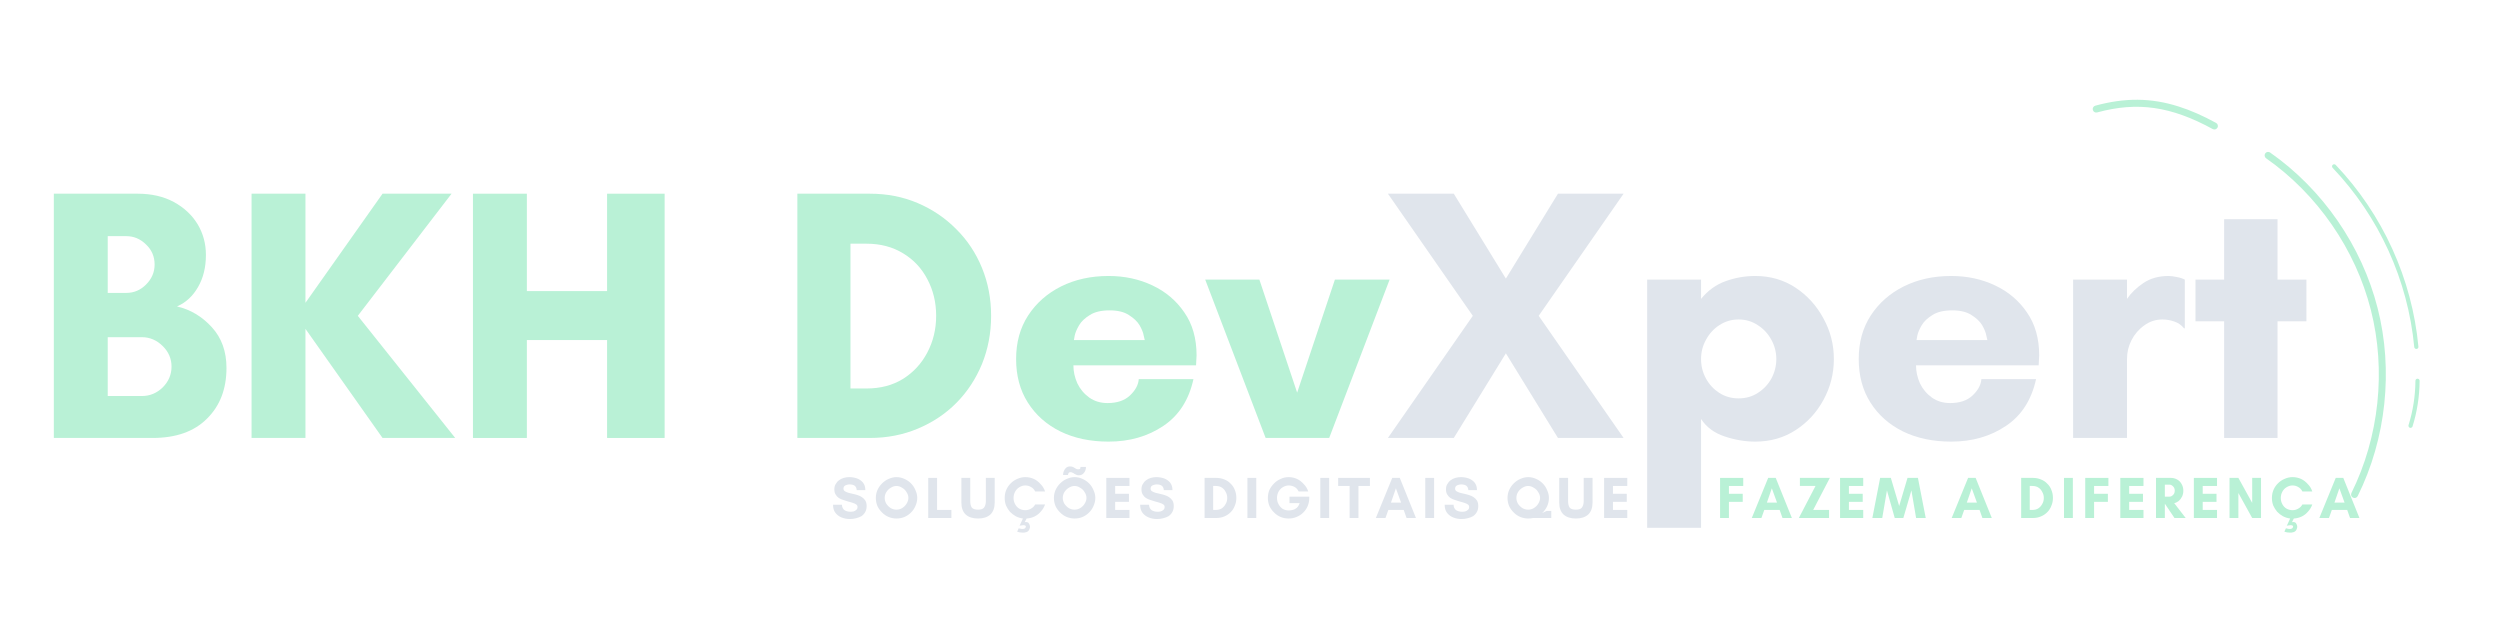
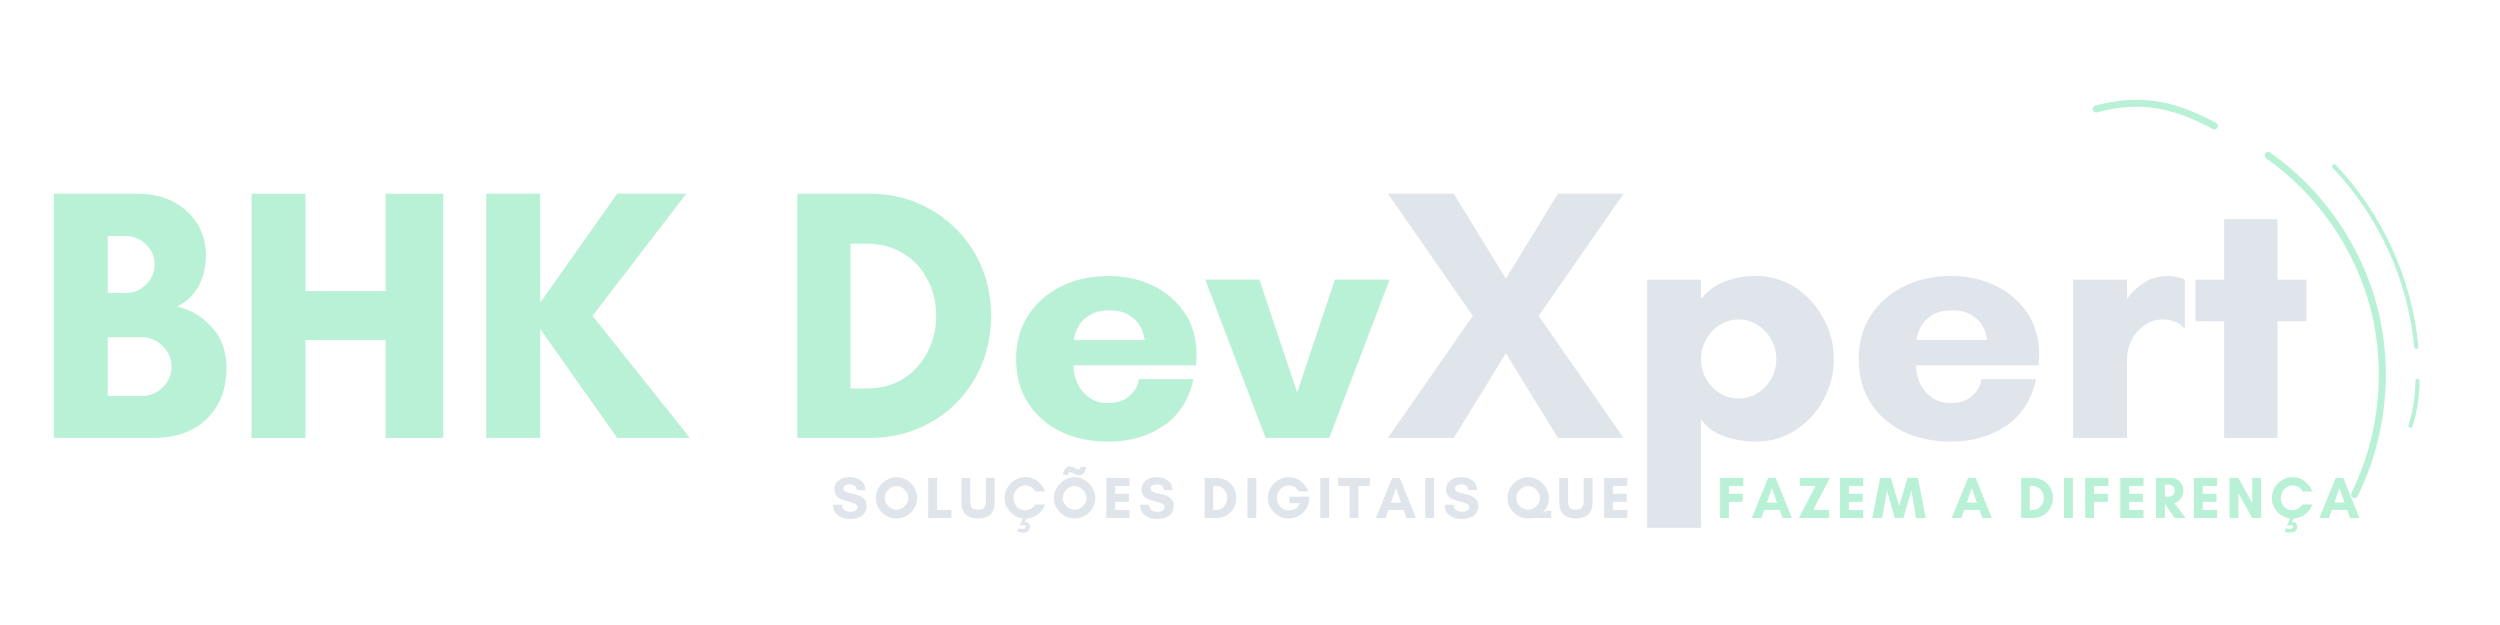
<svg xmlns="http://www.w3.org/2000/svg" width="200" zoomAndPan="magnify" viewBox="0 0 150 37.5" height="50" preserveAspectRatio="xMidYMid meet" version="1.0">
  <defs>
    <g />
-     <clipPath id="978fef7add">
+     <clipPath id="5de2076325">
      <path d="M 135 9 L 144 9 L 144 30 L 135 30 Z M 135 9 " clip-rule="nonzero" />
    </clipPath>
-     <clipPath id="a6e1f214c1">
-       <path d="M 143.18 30.535 L 119.902 23.133 L 125.734 4.793 L 149.012 12.195 Z M 143.18 30.535 " clip-rule="nonzero" />
-     </clipPath>
-     <clipPath id="a11f520cdc">
-       <path d="M 143.18 30.535 L 119.902 23.133 L 125.734 4.793 L 149.012 12.195 Z M 143.18 30.535 " clip-rule="nonzero" />
-     </clipPath>
-     <clipPath id="83149815f0">
+     <clipPath id="0155a52312">
+       <path d="M 143.18 30.535 L 119.902 23.133 L 125.734 4.793 L 149.012 12.195 Z M 143.18 30.535 " clip-rule="nonzero" />
+     </clipPath>
+     <clipPath id="bbd7313bd2">
+       <path d="M 143.18 30.535 L 119.902 23.133 L 125.734 4.793 L 149.012 12.195 Z M 143.18 30.535 " clip-rule="nonzero" />
+     </clipPath>
+     <clipPath id="f519f7ceb4">
      <path d="M 125 5 L 134 5 L 134 8 L 125 8 Z M 125 5 " clip-rule="nonzero" />
    </clipPath>
-     <clipPath id="e282f8b15b">
-       <path d="M 143.18 30.535 L 119.902 23.133 L 125.734 4.793 L 149.012 12.195 Z M 143.18 30.535 " clip-rule="nonzero" />
-     </clipPath>
-     <clipPath id="354cb4c74b">
-       <path d="M 143.18 30.535 L 119.902 23.133 L 125.734 4.793 L 149.012 12.195 Z M 143.18 30.535 " clip-rule="nonzero" />
-     </clipPath>
-     <clipPath id="9eafef953d">
+     <clipPath id="f5fb758022">
+       <path d="M 143.18 30.535 L 119.902 23.133 L 125.734 4.793 L 149.012 12.195 Z M 143.18 30.535 " clip-rule="nonzero" />
+     </clipPath>
+     <clipPath id="28d5565dc2">
+       <path d="M 143.18 30.535 L 119.902 23.133 L 125.734 4.793 L 149.012 12.195 Z M 143.18 30.535 " clip-rule="nonzero" />
+     </clipPath>
+     <clipPath id="2e5572b8d3">
      <path d="M 144 22 L 146 22 L 146 26 L 144 26 Z M 144 22 " clip-rule="nonzero" />
    </clipPath>
-     <clipPath id="3f526013c1">
-       <path d="M 143.18 30.535 L 119.902 23.133 L 125.734 4.793 L 149.012 12.195 Z M 143.18 30.535 " clip-rule="nonzero" />
-     </clipPath>
-     <clipPath id="7b37bb87c0">
-       <path d="M 143.18 30.535 L 119.902 23.133 L 125.734 4.793 L 149.012 12.195 Z M 143.18 30.535 " clip-rule="nonzero" />
-     </clipPath>
-     <clipPath id="c17705c0a4">
+     <clipPath id="38f4427276">
+       <path d="M 143.18 30.535 L 119.902 23.133 L 125.734 4.793 L 149.012 12.195 Z M 143.18 30.535 " clip-rule="nonzero" />
+     </clipPath>
+     <clipPath id="551501225d">
+       <path d="M 143.18 30.535 L 119.902 23.133 L 125.734 4.793 L 149.012 12.195 Z M 143.18 30.535 " clip-rule="nonzero" />
+     </clipPath>
+     <clipPath id="37381b9348">
      <path d="M 139 9 L 146 9 L 146 21 L 139 21 Z M 139 9 " clip-rule="nonzero" />
    </clipPath>
-     <clipPath id="4f9aa4810d">
-       <path d="M 143.18 30.535 L 119.902 23.133 L 125.734 4.793 L 149.012 12.195 Z M 143.18 30.535 " clip-rule="nonzero" />
-     </clipPath>
-     <clipPath id="166fc529c8">
+     <clipPath id="bb3c6c6786">
+       <path d="M 143.18 30.535 L 119.902 23.133 L 125.734 4.793 L 149.012 12.195 Z M 143.18 30.535 " clip-rule="nonzero" />
+     </clipPath>
+     <clipPath id="48c1a6c067">
      <path d="M 143.18 30.535 L 119.902 23.133 L 125.734 4.793 L 149.012 12.195 Z M 143.18 30.535 " clip-rule="nonzero" />
    </clipPath>
  </defs>
  <g fill="#b9f1d6" fill-opacity="1">
    <g transform="translate(1.932843, 26.2777)">
      <g>
        <path d="M 8.359 -4.281 C 8.359 -4.758 8.18 -5.172 7.828 -5.516 C 7.473 -5.867 7.055 -6.047 6.578 -6.047 L 4.531 -6.047 L 4.531 -2.516 L 6.578 -2.516 C 7.055 -2.516 7.473 -2.688 7.828 -3.031 C 8.18 -3.383 8.359 -3.801 8.359 -4.281 Z M 7.344 -10.406 C 7.344 -10.883 7.172 -11.285 6.828 -11.609 C 6.492 -11.941 6.098 -12.109 5.641 -12.109 L 4.531 -12.109 L 4.531 -8.703 L 5.641 -8.703 C 6.098 -8.703 6.492 -8.867 6.828 -9.203 C 7.172 -9.547 7.344 -9.945 7.344 -10.406 Z M 11.656 -4.203 C 11.656 -2.941 11.266 -1.926 10.484 -1.156 C 9.711 -0.383 8.625 0 7.219 0 L 1.297 0 L 1.297 -14.656 L 6.328 -14.656 C 7.16 -14.656 7.883 -14.488 8.5 -14.156 C 9.113 -13.82 9.586 -13.379 9.922 -12.828 C 10.254 -12.273 10.422 -11.66 10.422 -10.984 C 10.422 -10.242 10.266 -9.602 9.953 -9.062 C 9.648 -8.52 9.227 -8.129 8.688 -7.891 C 9.5 -7.703 10.195 -7.285 10.781 -6.641 C 11.363 -6.004 11.656 -5.191 11.656 -4.203 Z M 11.656 -4.203 " />
      </g>
    </g>
  </g>
  <g fill="#b9f1d6" fill-opacity="1">
    <g transform="translate(13.79626, 26.2777)">
      <g>
+         <path d="M 9.344 -14.656 L 12.797 -14.656 L 12.797 0 L 9.344 0 L 9.344 -5.875 L 4.531 -5.875 L 4.531 0 L 1.297 0 L 1.297 -14.656 L 4.531 -14.656 L 4.531 -8.812 L 9.344 -8.812 Z M 9.344 -14.656 " />
+       </g>
+     </g>
+   </g>
+   <g fill="#b9f1d6" fill-opacity="1">
+     <g transform="translate(27.87733, 26.2777)">
+       <g>
        <path d="M 4.531 -6.547 L 4.531 0 L 1.297 0 L 1.297 -14.656 L 4.531 -14.656 L 4.531 -8.109 L 9.156 -14.656 L 13.297 -14.656 L 7.672 -7.328 L 13.516 0 L 9.156 0 Z M 4.531 -6.547 " />
      </g>
    </g>
  </g>
  <g fill="#b9f1d6" fill-opacity="1">
-     <g transform="translate(27.0807, 26.2777)">
-       <g>
-         <path d="M 9.344 -14.656 L 12.797 -14.656 L 12.797 0 L 9.344 0 L 9.344 -5.875 L 4.531 -5.875 L 4.531 0 L 1.297 0 L 1.297 -14.656 L 4.531 -14.656 L 4.531 -8.812 L 9.344 -8.812 Z M 9.344 -14.656 " />
-       </g>
-     </g>
-   </g>
-   <g fill="#b9f1d6" fill-opacity="1">
    <g transform="translate(41.16178, 26.2777)">
      <g />
    </g>
  </g>
  <g fill="#b9f1d6" fill-opacity="1">
    <g transform="translate(46.54445, 26.2777)">
      <g>
        <path d="M 4.484 -2.969 L 5.453 -2.969 C 6.285 -2.969 7.016 -3.16 7.641 -3.547 C 8.266 -3.941 8.75 -4.469 9.094 -5.125 C 9.445 -5.789 9.625 -6.523 9.625 -7.328 C 9.625 -8.141 9.445 -8.875 9.094 -9.531 C 8.75 -10.188 8.266 -10.703 7.641 -11.078 C 7.016 -11.461 6.285 -11.656 5.453 -11.656 L 4.484 -11.656 Z M 1.297 -14.656 L 5.641 -14.656 C 6.68 -14.656 7.641 -14.469 8.516 -14.094 C 9.398 -13.719 10.172 -13.195 10.828 -12.531 C 11.492 -11.875 12.008 -11.098 12.375 -10.203 C 12.738 -9.316 12.922 -8.359 12.922 -7.328 C 12.922 -6.297 12.738 -5.332 12.375 -4.438 C 12.008 -3.551 11.5 -2.773 10.844 -2.109 C 10.195 -1.453 9.426 -0.938 8.531 -0.562 C 7.645 -0.188 6.68 0 5.641 0 L 1.297 0 Z M 1.297 -14.656 " />
      </g>
    </g>
  </g>
  <g fill="#b9f1d6" fill-opacity="1">
    <g transform="translate(60.21645, 26.2777)">
      <g>
        <path d="M 4.219 -5.875 L 8.469 -5.875 C 8.469 -5.875 8.445 -5.961 8.406 -6.141 C 8.375 -6.328 8.289 -6.535 8.156 -6.766 C 8.02 -6.992 7.805 -7.195 7.516 -7.375 C 7.234 -7.562 6.848 -7.656 6.359 -7.656 C 5.859 -7.656 5.461 -7.562 5.172 -7.375 C 4.879 -7.195 4.664 -6.992 4.531 -6.766 C 4.395 -6.535 4.305 -6.328 4.266 -6.141 C 4.234 -5.961 4.219 -5.875 4.219 -5.875 Z M 11.578 -4.953 C 11.578 -4.859 11.57 -4.758 11.562 -4.656 C 11.551 -4.551 11.547 -4.453 11.547 -4.359 L 4.188 -4.359 C 4.188 -3.992 4.266 -3.633 4.422 -3.281 C 4.586 -2.938 4.828 -2.648 5.141 -2.422 C 5.453 -2.203 5.816 -2.094 6.234 -2.094 C 6.805 -2.094 7.254 -2.242 7.578 -2.547 C 7.91 -2.859 8.086 -3.188 8.109 -3.531 L 11.391 -3.531 C 11.117 -2.281 10.516 -1.344 9.578 -0.719 C 8.648 -0.094 7.555 0.219 6.297 0.219 C 5.203 0.219 4.238 0.016 3.406 -0.391 C 2.57 -0.805 1.922 -1.383 1.453 -2.125 C 0.984 -2.863 0.75 -3.734 0.75 -4.734 C 0.75 -5.734 0.988 -6.602 1.469 -7.344 C 1.957 -8.094 2.617 -8.676 3.453 -9.094 C 4.285 -9.508 5.234 -9.719 6.297 -9.719 C 7.254 -9.719 8.129 -9.531 8.922 -9.156 C 9.723 -8.781 10.363 -8.238 10.844 -7.531 C 11.332 -6.832 11.578 -5.973 11.578 -4.953 Z M 11.578 -4.953 " />
      </g>
    </g>
  </g>
  <g fill="#b9f1d6" fill-opacity="1">
    <g transform="translate(72.532, 26.2777)">
      <g>
        <path d="M 10.844 -9.5 L 7.219 0 L 3.406 0 L -0.219 -9.5 L 3.031 -9.5 L 5.297 -2.719 L 7.562 -9.5 Z M 10.844 -9.5 " />
      </g>
    </g>
  </g>
  <g fill="#e0e5ec" fill-opacity="1">
    <g transform="translate(83.14948, 26.2777)">
      <g>
        <path d="M 14.266 0 L 10.328 0 L 7.203 -5.078 L 4.078 0 L 0.125 0 L 5.219 -7.328 L 0.125 -14.656 L 4.078 -14.656 L 7.203 -9.562 L 10.328 -14.656 L 14.266 -14.656 L 9.172 -7.328 Z M 14.266 0 " />
      </g>
    </g>
  </g>
  <g fill="#e0e5ec" fill-opacity="1">
    <g transform="translate(97.53198, 26.2777)">
      <g>
        <path d="M 4.531 -4.734 C 4.531 -4.316 4.629 -3.926 4.828 -3.562 C 5.023 -3.207 5.289 -2.922 5.625 -2.703 C 5.969 -2.484 6.352 -2.375 6.781 -2.375 C 7.219 -2.375 7.602 -2.484 7.938 -2.703 C 8.281 -2.922 8.551 -3.207 8.75 -3.562 C 8.945 -3.926 9.047 -4.316 9.047 -4.734 C 9.047 -5.148 8.945 -5.535 8.75 -5.891 C 8.551 -6.254 8.281 -6.547 7.938 -6.766 C 7.602 -6.992 7.219 -7.109 6.781 -7.109 C 6.352 -7.109 5.969 -6.992 5.625 -6.766 C 5.289 -6.547 5.023 -6.254 4.828 -5.891 C 4.629 -5.535 4.531 -5.148 4.531 -4.734 Z M 4.531 5.391 L 1.297 5.391 L 1.297 -9.5 L 4.531 -9.5 L 4.531 -8.344 C 4.945 -8.852 5.438 -9.207 6 -9.406 C 6.57 -9.613 7.164 -9.719 7.781 -9.719 C 8.688 -9.719 9.492 -9.484 10.203 -9.016 C 10.91 -8.547 11.469 -7.93 11.875 -7.172 C 12.289 -6.422 12.5 -5.609 12.5 -4.734 C 12.5 -3.859 12.289 -3.039 11.875 -2.281 C 11.469 -1.531 10.91 -0.926 10.203 -0.469 C 9.492 -0.008 8.688 0.219 7.781 0.219 C 7.164 0.219 6.551 0.113 5.938 -0.094 C 5.32 -0.301 4.852 -0.648 4.531 -1.141 Z M 4.531 5.391 " />
      </g>
    </g>
  </g>
  <g fill="#e0e5ec" fill-opacity="1">
    <g transform="translate(110.7734, 26.2777)">
      <g>
        <path d="M 4.219 -5.875 L 8.469 -5.875 C 8.469 -5.875 8.445 -5.961 8.406 -6.141 C 8.375 -6.328 8.289 -6.535 8.156 -6.766 C 8.02 -6.992 7.805 -7.195 7.516 -7.375 C 7.234 -7.562 6.848 -7.656 6.359 -7.656 C 5.859 -7.656 5.461 -7.562 5.172 -7.375 C 4.879 -7.195 4.664 -6.992 4.531 -6.766 C 4.395 -6.535 4.305 -6.328 4.266 -6.141 C 4.234 -5.961 4.219 -5.875 4.219 -5.875 Z M 11.578 -4.953 C 11.578 -4.859 11.57 -4.758 11.562 -4.656 C 11.551 -4.551 11.547 -4.453 11.547 -4.359 L 4.188 -4.359 C 4.188 -3.992 4.266 -3.633 4.422 -3.281 C 4.586 -2.938 4.828 -2.648 5.141 -2.422 C 5.453 -2.203 5.816 -2.094 6.234 -2.094 C 6.805 -2.094 7.254 -2.242 7.578 -2.547 C 7.91 -2.859 8.086 -3.188 8.109 -3.531 L 11.391 -3.531 C 11.117 -2.281 10.516 -1.344 9.578 -0.719 C 8.648 -0.094 7.555 0.219 6.297 0.219 C 5.203 0.219 4.238 0.016 3.406 -0.391 C 2.57 -0.805 1.922 -1.383 1.453 -2.125 C 0.984 -2.863 0.75 -3.734 0.75 -4.734 C 0.75 -5.734 0.988 -6.602 1.469 -7.344 C 1.957 -8.094 2.617 -8.676 3.453 -9.094 C 4.285 -9.508 5.234 -9.719 6.297 -9.719 C 7.254 -9.719 8.129 -9.531 8.922 -9.156 C 9.723 -8.781 10.363 -8.238 10.844 -7.531 C 11.332 -6.832 11.578 -5.973 11.578 -4.953 Z M 11.578 -4.953 " />
      </g>
    </g>
  </g>
  <g fill="#e0e5ec" fill-opacity="1">
    <g transform="translate(123.0889, 26.2777)">
      <g>
        <path d="M 6.656 -7.109 C 6.25 -7.109 5.883 -6.988 5.562 -6.75 C 5.238 -6.52 4.984 -6.223 4.797 -5.859 C 4.617 -5.504 4.531 -5.129 4.531 -4.734 L 4.531 0 L 1.297 0 L 1.297 -9.5 L 4.531 -9.5 L 4.531 -8.344 C 4.77 -8.695 5.098 -9.016 5.516 -9.297 C 5.93 -9.578 6.438 -9.719 7.031 -9.719 C 7.164 -9.719 7.328 -9.695 7.516 -9.656 C 7.703 -9.625 7.863 -9.57 8 -9.5 L 8 -6.578 L 7.953 -6.578 C 7.797 -6.773 7.602 -6.91 7.375 -6.984 C 7.145 -7.066 6.906 -7.109 6.656 -7.109 Z M 6.656 -7.109 " />
      </g>
    </g>
  </g>
  <g fill="#e0e5ec" fill-opacity="1">
    <g transform="translate(131.2921, 26.2777)">
      <g>
        <path d="M 5.359 -7 L 5.359 0 L 2.156 0 L 2.156 -7 L 0.438 -7 L 0.438 -9.5 L 2.156 -9.5 L 2.156 -13.125 L 5.359 -13.125 L 5.359 -9.5 L 7.094 -9.5 L 7.094 -7 Z M 5.359 -7 " />
      </g>
    </g>
  </g>
-   <g clip-path="url(#978fef7add)">
-     <g clip-path="url(#a6e1f214c1)">
-       <g clip-path="url(#a11f520cdc)">
+   <g clip-path="url(#5de2076325)">
+     <g clip-path="url(#0155a52312)">
+       <g clip-path="url(#bbd7313bd2)">
        <path fill="#b9f1d6" d="M 136.148 9.125 C 136.172 9.129 136.188 9.141 136.207 9.152 C 139.359 11.355 141.707 14.758 142.656 18.484 C 143.609 22.207 143.172 26.32 141.461 29.766 C 141.41 29.871 141.285 29.91 141.18 29.859 C 141.074 29.809 141.035 29.684 141.086 29.578 C 142.75 26.223 143.176 22.215 142.25 18.59 C 141.328 14.957 139.035 11.645 135.965 9.496 C 135.871 9.43 135.848 9.297 135.914 9.203 C 135.969 9.125 136.066 9.098 136.148 9.125 Z M 136.148 9.125 " fill-opacity="1" fill-rule="nonzero" />
      </g>
    </g>
  </g>
-   <g clip-path="url(#83149815f0)">
-     <g clip-path="url(#e282f8b15b)">
-       <g clip-path="url(#354cb4c74b)">
+   <g clip-path="url(#f519f7ceb4)">
+     <g clip-path="url(#f5fb758022)">
+       <g clip-path="url(#28d5565dc2)">
        <path fill="#b9f1d6" d="M 130.719 6.391 C 131.438 6.617 132.18 6.945 132.965 7.375 C 133.066 7.43 133.105 7.559 133.047 7.66 C 132.992 7.762 132.863 7.801 132.762 7.742 C 130.258 6.375 128.25 6.086 125.828 6.746 C 125.715 6.777 125.602 6.711 125.57 6.598 C 125.539 6.488 125.605 6.371 125.719 6.34 C 127.492 5.859 129.051 5.859 130.719 6.391 Z M 130.719 6.391 " fill-opacity="1" fill-rule="nonzero" />
      </g>
    </g>
  </g>
-   <g clip-path="url(#9eafef953d)">
-     <g clip-path="url(#3f526013c1)">
-       <g clip-path="url(#7b37bb87c0)">
+   <g clip-path="url(#2e5572b8d3)">
+     <g clip-path="url(#38f4427276)">
+       <g clip-path="url(#551501225d)">
        <path fill="#b9f1d6" d="M 145.09 22.727 C 145.141 22.742 145.176 22.793 145.176 22.848 C 145.172 23.781 145.027 24.699 144.754 25.582 C 144.73 25.648 144.66 25.688 144.594 25.668 C 144.531 25.645 144.492 25.574 144.512 25.508 C 144.781 24.648 144.918 23.754 144.926 22.848 C 144.926 22.777 144.98 22.723 145.051 22.723 C 145.062 22.723 145.078 22.723 145.09 22.727 Z M 145.09 22.727 " fill-opacity="1" fill-rule="nonzero" />
      </g>
    </g>
  </g>
-   <g clip-path="url(#c17705c0a4)">
-     <g clip-path="url(#4f9aa4810d)">
-       <g clip-path="url(#166fc529c8)">
+   <g clip-path="url(#37381b9348)">
+     <g clip-path="url(#bb3c6c6786)">
+       <g clip-path="url(#48c1a6c067)">
        <path fill="#b9f1d6" d="M 140.086 9.863 C 140.105 9.867 140.125 9.879 140.141 9.895 C 142.961 12.855 144.723 16.73 145.105 20.801 C 145.113 20.871 145.062 20.934 144.992 20.938 C 144.926 20.945 144.863 20.895 144.855 20.824 C 144.477 16.809 142.738 12.988 139.957 10.07 C 139.91 10.02 139.91 9.938 139.961 9.891 C 139.996 9.859 140.043 9.848 140.086 9.863 Z M 140.086 9.863 " fill-opacity="1" fill-rule="nonzero" />
      </g>
    </g>
  </g>
  <g fill="#e0e5ec" fill-opacity="1">
    <g transform="translate(49.87312, 31.07993)">
      <g>
        <path d="M 1.156 -0.375 C 1.207 -0.375 1.266 -0.379 1.328 -0.391 C 1.398 -0.41 1.457 -0.441 1.5 -0.484 C 1.551 -0.523 1.578 -0.582 1.578 -0.656 C 1.578 -0.727 1.551 -0.781 1.5 -0.812 C 1.445 -0.852 1.379 -0.883 1.297 -0.906 C 1.211 -0.938 1.125 -0.961 1.031 -0.984 C 0.938 -1.016 0.836 -1.047 0.734 -1.078 C 0.629 -1.109 0.535 -1.148 0.453 -1.203 C 0.379 -1.254 0.316 -1.32 0.266 -1.406 C 0.211 -1.488 0.188 -1.594 0.188 -1.719 C 0.188 -1.844 0.211 -1.945 0.266 -2.031 C 0.316 -2.125 0.383 -2.203 0.469 -2.266 C 0.551 -2.328 0.645 -2.375 0.75 -2.406 C 0.863 -2.438 0.973 -2.453 1.078 -2.453 C 1.242 -2.453 1.398 -2.426 1.547 -2.375 C 1.691 -2.32 1.812 -2.238 1.906 -2.125 C 2 -2.008 2.047 -1.859 2.047 -1.672 L 1.531 -1.672 C 1.52 -1.797 1.477 -1.883 1.406 -1.938 C 1.332 -1.988 1.227 -2.016 1.094 -2.016 C 1.039 -2.016 0.984 -2.004 0.922 -1.984 C 0.867 -1.973 0.82 -1.945 0.781 -1.906 C 0.75 -1.863 0.734 -1.816 0.734 -1.766 C 0.734 -1.703 0.758 -1.648 0.812 -1.609 C 0.863 -1.578 0.93 -1.547 1.016 -1.516 C 1.098 -1.492 1.188 -1.473 1.281 -1.453 C 1.383 -1.43 1.484 -1.406 1.578 -1.375 C 1.68 -1.344 1.77 -1.301 1.844 -1.25 C 1.926 -1.195 1.992 -1.129 2.047 -1.047 C 2.098 -0.961 2.125 -0.852 2.125 -0.719 C 2.125 -0.57 2.094 -0.445 2.031 -0.344 C 1.977 -0.25 1.906 -0.172 1.812 -0.109 C 1.719 -0.055 1.609 -0.016 1.484 0.016 C 1.367 0.047 1.25 0.062 1.125 0.062 C 0.945 0.062 0.781 0.031 0.625 -0.031 C 0.469 -0.094 0.344 -0.188 0.25 -0.312 C 0.156 -0.438 0.109 -0.598 0.109 -0.797 L 0.641 -0.797 C 0.648 -0.648 0.703 -0.539 0.797 -0.469 C 0.898 -0.406 1.02 -0.375 1.156 -0.375 Z M 1.156 -0.375 " />
      </g>
    </g>
  </g>
  <g fill="#e0e5ec" fill-opacity="1">
    <g transform="translate(52.42543, 31.07993)">
      <g>
        <path d="M 2.078 -1.203 C 2.078 -1.328 2.039 -1.441 1.969 -1.547 C 1.906 -1.66 1.816 -1.75 1.703 -1.812 C 1.598 -1.883 1.484 -1.922 1.359 -1.922 C 1.242 -1.922 1.129 -1.883 1.016 -1.812 C 0.91 -1.75 0.82 -1.66 0.75 -1.547 C 0.688 -1.441 0.656 -1.328 0.656 -1.203 C 0.656 -1.086 0.688 -0.973 0.75 -0.859 C 0.82 -0.754 0.91 -0.664 1.016 -0.594 C 1.129 -0.531 1.242 -0.5 1.359 -0.5 C 1.484 -0.5 1.598 -0.531 1.703 -0.594 C 1.816 -0.664 1.906 -0.754 1.969 -0.859 C 2.039 -0.973 2.078 -1.086 2.078 -1.203 Z M 2.609 -1.203 C 2.609 -1.035 2.57 -0.875 2.5 -0.719 C 2.438 -0.57 2.348 -0.441 2.234 -0.328 C 2.117 -0.211 1.988 -0.125 1.844 -0.062 C 1.695 0 1.535 0.031 1.359 0.031 C 1.203 0.031 1.047 0 0.891 -0.062 C 0.742 -0.125 0.613 -0.211 0.5 -0.328 C 0.383 -0.441 0.289 -0.57 0.219 -0.719 C 0.156 -0.875 0.125 -1.035 0.125 -1.203 C 0.125 -1.367 0.156 -1.523 0.219 -1.672 C 0.289 -1.828 0.383 -1.961 0.5 -2.078 C 0.613 -2.191 0.742 -2.281 0.891 -2.344 C 1.047 -2.414 1.203 -2.453 1.359 -2.453 C 1.535 -2.453 1.695 -2.414 1.844 -2.344 C 1.988 -2.281 2.117 -2.191 2.234 -2.078 C 2.348 -1.961 2.438 -1.828 2.5 -1.672 C 2.57 -1.523 2.609 -1.367 2.609 -1.203 Z M 2.609 -1.203 " />
      </g>
    </g>
  </g>
  <g fill="#e0e5ec" fill-opacity="1">
    <g transform="translate(55.47472, 31.07993)">
      <g>
        <path d="M 0.219 0 L 0.219 -2.406 L 0.75 -2.406 L 0.75 -0.484 L 1.609 -0.484 L 1.609 0 Z M 0.219 0 " />
      </g>
    </g>
  </g>
  <g fill="#e0e5ec" fill-opacity="1">
    <g transform="translate(57.5265, 31.07993)">
      <g>
        <path d="M 1.625 -2.406 L 2.156 -2.406 L 2.156 -0.938 C 2.156 -0.613 2.066 -0.367 1.891 -0.203 C 1.711 -0.047 1.469 0.031 1.156 0.031 C 0.844 0.031 0.598 -0.047 0.422 -0.203 C 0.242 -0.367 0.156 -0.613 0.156 -0.938 L 0.156 -2.406 L 0.688 -2.406 L 0.688 -1.016 C 0.688 -0.848 0.719 -0.719 0.781 -0.625 C 0.852 -0.539 0.977 -0.5 1.156 -0.5 C 1.332 -0.5 1.453 -0.539 1.516 -0.625 C 1.586 -0.719 1.625 -0.848 1.625 -1.016 Z M 1.625 -2.406 " />
      </g>
    </g>
  </g>
  <g fill="#e0e5ec" fill-opacity="1">
    <g transform="translate(60.15691, 31.07993)">
      <g>
        <path d="M 1.953 -0.812 L 2.547 -0.812 C 2.492 -0.656 2.41 -0.516 2.297 -0.391 C 2.191 -0.266 2.066 -0.164 1.922 -0.094 C 1.773 -0.02 1.613 0.02 1.438 0.031 L 1.328 0.25 C 1.379 0.238 1.426 0.238 1.469 0.25 C 1.52 0.258 1.555 0.285 1.578 0.328 C 1.609 0.379 1.629 0.43 1.641 0.484 C 1.648 0.547 1.641 0.609 1.609 0.672 C 1.578 0.754 1.52 0.812 1.438 0.844 C 1.352 0.875 1.266 0.883 1.172 0.875 C 1.078 0.875 0.984 0.859 0.891 0.828 L 0.875 0.812 L 0.969 0.609 L 0.984 0.625 C 1.035 0.633 1.086 0.645 1.141 0.656 C 1.203 0.664 1.254 0.66 1.297 0.641 C 1.336 0.629 1.363 0.609 1.375 0.578 C 1.395 0.547 1.398 0.516 1.391 0.484 C 1.379 0.461 1.352 0.445 1.312 0.438 C 1.27 0.426 1.227 0.426 1.188 0.438 C 1.145 0.445 1.102 0.453 1.062 0.453 L 1.016 0.469 L 1.219 0.031 C 1.062 0.008 0.914 -0.035 0.781 -0.109 C 0.656 -0.18 0.539 -0.27 0.438 -0.375 C 0.344 -0.488 0.266 -0.613 0.203 -0.75 C 0.148 -0.895 0.125 -1.047 0.125 -1.203 C 0.125 -1.379 0.156 -1.539 0.219 -1.688 C 0.281 -1.832 0.367 -1.961 0.484 -2.078 C 0.598 -2.191 0.727 -2.281 0.875 -2.344 C 1.031 -2.414 1.191 -2.453 1.359 -2.453 C 1.547 -2.453 1.719 -2.414 1.875 -2.344 C 2.031 -2.27 2.164 -2.164 2.281 -2.031 C 2.406 -1.906 2.492 -1.758 2.547 -1.594 L 1.953 -1.594 C 1.898 -1.707 1.816 -1.797 1.703 -1.859 C 1.598 -1.922 1.484 -1.953 1.359 -1.953 C 1.234 -1.953 1.113 -1.914 1 -1.844 C 0.895 -1.781 0.812 -1.691 0.75 -1.578 C 0.688 -1.461 0.656 -1.336 0.656 -1.203 C 0.656 -1.066 0.688 -0.941 0.75 -0.828 C 0.812 -0.711 0.895 -0.625 1 -0.562 C 1.113 -0.5 1.234 -0.469 1.359 -0.469 C 1.484 -0.469 1.598 -0.5 1.703 -0.562 C 1.816 -0.625 1.898 -0.707 1.953 -0.812 Z M 1.953 -0.812 " />
      </g>
    </g>
  </g>
  <g fill="#e0e5ec" fill-opacity="1">
    <g transform="translate(63.11035, 31.07993)">
      <g>
        <path d="M 1.719 -3.062 L 2.047 -3.062 C 2.047 -2.914 2.004 -2.797 1.922 -2.703 C 1.848 -2.609 1.75 -2.562 1.625 -2.562 C 1.562 -2.562 1.508 -2.57 1.469 -2.594 C 1.426 -2.613 1.383 -2.633 1.344 -2.656 C 1.312 -2.688 1.273 -2.707 1.234 -2.719 C 1.203 -2.738 1.164 -2.75 1.125 -2.75 C 1.062 -2.75 1.02 -2.727 1 -2.688 C 0.977 -2.645 0.969 -2.609 0.969 -2.578 L 0.672 -2.578 C 0.672 -2.66 0.688 -2.738 0.719 -2.812 C 0.75 -2.895 0.797 -2.961 0.859 -3.016 C 0.922 -3.066 1 -3.094 1.094 -3.094 C 1.176 -3.094 1.242 -3.078 1.297 -3.047 C 1.359 -3.016 1.41 -2.984 1.453 -2.953 C 1.492 -2.93 1.535 -2.922 1.578 -2.922 C 1.609 -2.922 1.641 -2.926 1.672 -2.938 C 1.703 -2.945 1.719 -2.988 1.719 -3.062 Z M 2.078 -1.203 C 2.078 -1.328 2.039 -1.441 1.969 -1.547 C 1.906 -1.66 1.816 -1.75 1.703 -1.812 C 1.598 -1.883 1.484 -1.922 1.359 -1.922 C 1.242 -1.922 1.129 -1.883 1.016 -1.812 C 0.91 -1.75 0.82 -1.66 0.75 -1.547 C 0.688 -1.441 0.656 -1.328 0.656 -1.203 C 0.656 -1.086 0.688 -0.973 0.75 -0.859 C 0.82 -0.754 0.91 -0.664 1.016 -0.594 C 1.129 -0.531 1.242 -0.5 1.359 -0.5 C 1.484 -0.5 1.598 -0.531 1.703 -0.594 C 1.816 -0.664 1.906 -0.754 1.969 -0.859 C 2.039 -0.973 2.078 -1.086 2.078 -1.203 Z M 2.609 -1.203 C 2.609 -1.035 2.57 -0.875 2.5 -0.719 C 2.438 -0.57 2.348 -0.441 2.234 -0.328 C 2.117 -0.211 1.988 -0.125 1.844 -0.062 C 1.695 0 1.535 0.031 1.359 0.031 C 1.203 0.031 1.047 0 0.891 -0.062 C 0.742 -0.125 0.613 -0.211 0.5 -0.328 C 0.383 -0.441 0.289 -0.57 0.219 -0.719 C 0.156 -0.875 0.125 -1.035 0.125 -1.203 C 0.125 -1.367 0.156 -1.523 0.219 -1.672 C 0.289 -1.828 0.383 -1.961 0.5 -2.078 C 0.613 -2.191 0.742 -2.281 0.891 -2.344 C 1.047 -2.414 1.203 -2.453 1.359 -2.453 C 1.535 -2.453 1.695 -2.414 1.844 -2.344 C 1.988 -2.281 2.117 -2.191 2.234 -2.078 C 2.348 -1.961 2.438 -1.828 2.5 -1.672 C 2.57 -1.523 2.609 -1.367 2.609 -1.203 Z M 2.609 -1.203 " />
      </g>
    </g>
  </g>
  <g fill="#e0e5ec" fill-opacity="1">
    <g transform="translate(66.15963, 31.07993)">
      <g>
        <path d="M 1.609 -0.484 L 1.609 0 L 0.219 0 L 0.219 -2.406 L 1.609 -2.406 L 1.609 -1.922 L 0.75 -1.922 L 0.75 -1.453 L 1.578 -1.453 L 1.578 -0.969 L 0.75 -0.969 L 0.75 -0.484 Z M 1.609 -0.484 " />
      </g>
    </g>
  </g>
  <g fill="#e0e5ec" fill-opacity="1">
    <g transform="translate(68.30016, 31.07993)">
      <g>
        <path d="M 1.156 -0.375 C 1.207 -0.375 1.266 -0.379 1.328 -0.391 C 1.398 -0.41 1.457 -0.441 1.5 -0.484 C 1.551 -0.523 1.578 -0.582 1.578 -0.656 C 1.578 -0.727 1.551 -0.781 1.5 -0.812 C 1.445 -0.852 1.379 -0.883 1.297 -0.906 C 1.211 -0.938 1.125 -0.961 1.031 -0.984 C 0.938 -1.016 0.836 -1.047 0.734 -1.078 C 0.629 -1.109 0.535 -1.148 0.453 -1.203 C 0.379 -1.254 0.316 -1.32 0.266 -1.406 C 0.211 -1.488 0.188 -1.594 0.188 -1.719 C 0.188 -1.844 0.211 -1.945 0.266 -2.031 C 0.316 -2.125 0.383 -2.203 0.469 -2.266 C 0.551 -2.328 0.645 -2.375 0.75 -2.406 C 0.863 -2.438 0.973 -2.453 1.078 -2.453 C 1.242 -2.453 1.398 -2.426 1.547 -2.375 C 1.691 -2.32 1.812 -2.238 1.906 -2.125 C 2 -2.008 2.047 -1.859 2.047 -1.672 L 1.531 -1.672 C 1.52 -1.797 1.477 -1.883 1.406 -1.938 C 1.332 -1.988 1.227 -2.016 1.094 -2.016 C 1.039 -2.016 0.984 -2.004 0.922 -1.984 C 0.867 -1.973 0.82 -1.945 0.781 -1.906 C 0.75 -1.863 0.734 -1.816 0.734 -1.766 C 0.734 -1.703 0.758 -1.648 0.812 -1.609 C 0.863 -1.578 0.93 -1.547 1.016 -1.516 C 1.098 -1.492 1.188 -1.473 1.281 -1.453 C 1.383 -1.43 1.484 -1.406 1.578 -1.375 C 1.68 -1.344 1.77 -1.301 1.844 -1.25 C 1.926 -1.195 1.992 -1.129 2.047 -1.047 C 2.098 -0.961 2.125 -0.852 2.125 -0.719 C 2.125 -0.57 2.094 -0.445 2.031 -0.344 C 1.977 -0.25 1.906 -0.172 1.812 -0.109 C 1.719 -0.055 1.609 -0.016 1.484 0.016 C 1.367 0.047 1.25 0.062 1.125 0.062 C 0.945 0.062 0.781 0.031 0.625 -0.031 C 0.469 -0.094 0.344 -0.188 0.25 -0.312 C 0.156 -0.438 0.109 -0.598 0.109 -0.797 L 0.641 -0.797 C 0.648 -0.648 0.703 -0.539 0.797 -0.469 C 0.898 -0.406 1.02 -0.375 1.156 -0.375 Z M 1.156 -0.375 " />
      </g>
    </g>
  </g>
  <g fill="#e0e5ec" fill-opacity="1">
    <g transform="translate(70.85247, 31.07993)">
      <g />
    </g>
  </g>
  <g fill="#e0e5ec" fill-opacity="1">
    <g transform="translate(72.05585, 31.07993)">
      <g>
        <path d="M 0.734 -0.484 L 0.891 -0.484 C 1.035 -0.484 1.156 -0.516 1.25 -0.578 C 1.352 -0.648 1.43 -0.738 1.484 -0.844 C 1.547 -0.945 1.578 -1.066 1.578 -1.203 C 1.578 -1.336 1.547 -1.457 1.484 -1.562 C 1.43 -1.676 1.352 -1.766 1.25 -1.828 C 1.156 -1.891 1.035 -1.922 0.891 -1.922 L 0.734 -1.922 Z M 0.219 -2.406 L 0.922 -2.406 C 1.098 -2.406 1.258 -2.375 1.406 -2.312 C 1.551 -2.258 1.676 -2.176 1.781 -2.062 C 1.895 -1.957 1.977 -1.832 2.031 -1.688 C 2.094 -1.539 2.125 -1.379 2.125 -1.203 C 2.125 -1.035 2.094 -0.879 2.031 -0.734 C 1.977 -0.586 1.895 -0.457 1.781 -0.344 C 1.676 -0.238 1.551 -0.156 1.406 -0.094 C 1.258 -0.031 1.098 0 0.922 0 L 0.219 0 Z M 0.219 -2.406 " />
      </g>
    </g>
  </g>
  <g fill="#e0e5ec" fill-opacity="1">
    <g transform="translate(74.62592, 31.07993)">
      <g>
        <path d="M 0.75 0 L 0.219 0 L 0.219 -2.406 L 0.75 -2.406 Z M 0.75 0 " />
      </g>
    </g>
  </g>
  <g fill="#e0e5ec" fill-opacity="1">
    <g transform="translate(75.90029, 31.07993)">
      <g>
        <path d="M 1.422 -1.953 C 1.297 -1.953 1.176 -1.914 1.062 -1.844 C 0.957 -1.781 0.875 -1.691 0.812 -1.578 C 0.75 -1.461 0.719 -1.336 0.719 -1.203 C 0.719 -1.066 0.75 -0.941 0.812 -0.828 C 0.875 -0.711 0.957 -0.617 1.062 -0.547 C 1.176 -0.484 1.297 -0.453 1.422 -0.453 C 1.492 -0.453 1.57 -0.461 1.656 -0.484 C 1.75 -0.504 1.832 -0.547 1.906 -0.609 C 1.977 -0.672 2.035 -0.766 2.078 -0.891 L 1.469 -0.891 L 1.469 -1.281 L 2.656 -1.281 L 2.656 -1.203 C 2.656 -1.035 2.625 -0.875 2.562 -0.719 C 2.5 -0.57 2.41 -0.441 2.297 -0.328 C 2.18 -0.211 2.047 -0.125 1.891 -0.062 C 1.742 0 1.586 0.031 1.422 0.031 C 1.242 0.031 1.082 0 0.938 -0.062 C 0.789 -0.125 0.66 -0.211 0.547 -0.328 C 0.43 -0.441 0.336 -0.57 0.266 -0.719 C 0.203 -0.875 0.172 -1.035 0.172 -1.203 C 0.172 -1.379 0.203 -1.539 0.266 -1.688 C 0.336 -1.832 0.43 -1.961 0.547 -2.078 C 0.66 -2.191 0.789 -2.281 0.938 -2.344 C 1.082 -2.414 1.242 -2.453 1.422 -2.453 C 1.598 -2.453 1.766 -2.414 1.922 -2.344 C 2.078 -2.27 2.211 -2.164 2.328 -2.031 C 2.453 -1.906 2.539 -1.758 2.594 -1.594 L 2.016 -1.594 C 1.953 -1.727 1.863 -1.82 1.75 -1.875 C 1.645 -1.926 1.535 -1.953 1.422 -1.953 Z M 1.422 -1.953 " />
      </g>
    </g>
  </g>
  <g fill="#e0e5ec" fill-opacity="1">
    <g transform="translate(78.99927, 31.07993)">
      <g>
        <path d="M 0.75 0 L 0.219 0 L 0.219 -2.406 L 0.75 -2.406 Z M 0.75 0 " />
      </g>
    </g>
  </g>
  <g fill="#e0e5ec" fill-opacity="1">
    <g transform="translate(80.27365, 31.07993)">
      <g>
        <path d="M 1.234 -1.922 L 1.234 0 L 0.703 0 L 0.703 -1.922 L 0.016 -1.922 L 0.016 -2.406 L 1.922 -2.406 L 1.922 -1.922 Z M 1.234 -1.922 " />
      </g>
    </g>
  </g>
  <g fill="#e0e5ec" fill-opacity="1">
    <g transform="translate(82.53488, 31.07993)">
      <g>
        <path d="M 1.531 -0.922 L 1.219 -1.781 L 0.922 -0.922 Z M 2.422 0 L 1.859 0 L 1.688 -0.484 L 0.766 -0.484 L 0.594 0 L 0.016 0 L 1 -2.406 L 1.453 -2.406 Z M 2.422 0 " />
      </g>
    </g>
  </g>
  <g fill="#e0e5ec" fill-opacity="1">
    <g transform="translate(85.29663, 31.07993)">
      <g>
        <path d="M 0.75 0 L 0.219 0 L 0.219 -2.406 L 0.75 -2.406 Z M 0.75 0 " />
      </g>
    </g>
  </g>
  <g fill="#e0e5ec" fill-opacity="1">
    <g transform="translate(86.571, 31.07993)">
      <g>
        <path d="M 1.156 -0.375 C 1.207 -0.375 1.266 -0.379 1.328 -0.391 C 1.398 -0.41 1.457 -0.441 1.5 -0.484 C 1.551 -0.523 1.578 -0.582 1.578 -0.656 C 1.578 -0.727 1.551 -0.781 1.5 -0.812 C 1.445 -0.852 1.379 -0.883 1.297 -0.906 C 1.211 -0.938 1.125 -0.961 1.031 -0.984 C 0.938 -1.016 0.836 -1.047 0.734 -1.078 C 0.629 -1.109 0.535 -1.148 0.453 -1.203 C 0.379 -1.254 0.316 -1.32 0.266 -1.406 C 0.211 -1.488 0.188 -1.594 0.188 -1.719 C 0.188 -1.844 0.211 -1.945 0.266 -2.031 C 0.316 -2.125 0.383 -2.203 0.469 -2.266 C 0.551 -2.328 0.645 -2.375 0.75 -2.406 C 0.863 -2.438 0.973 -2.453 1.078 -2.453 C 1.242 -2.453 1.398 -2.426 1.547 -2.375 C 1.691 -2.32 1.812 -2.238 1.906 -2.125 C 2 -2.008 2.047 -1.859 2.047 -1.672 L 1.531 -1.672 C 1.52 -1.797 1.477 -1.883 1.406 -1.938 C 1.332 -1.988 1.227 -2.016 1.094 -2.016 C 1.039 -2.016 0.984 -2.004 0.922 -1.984 C 0.867 -1.973 0.82 -1.945 0.781 -1.906 C 0.75 -1.863 0.734 -1.816 0.734 -1.766 C 0.734 -1.703 0.758 -1.648 0.812 -1.609 C 0.863 -1.578 0.93 -1.547 1.016 -1.516 C 1.098 -1.492 1.188 -1.473 1.281 -1.453 C 1.383 -1.43 1.484 -1.406 1.578 -1.375 C 1.68 -1.344 1.77 -1.301 1.844 -1.25 C 1.926 -1.195 1.992 -1.129 2.047 -1.047 C 2.098 -0.961 2.125 -0.852 2.125 -0.719 C 2.125 -0.57 2.094 -0.445 2.031 -0.344 C 1.977 -0.25 1.906 -0.172 1.812 -0.109 C 1.719 -0.055 1.609 -0.016 1.484 0.016 C 1.367 0.047 1.25 0.062 1.125 0.062 C 0.945 0.062 0.781 0.031 0.625 -0.031 C 0.469 -0.094 0.344 -0.188 0.25 -0.312 C 0.156 -0.438 0.109 -0.598 0.109 -0.797 L 0.641 -0.797 C 0.648 -0.648 0.703 -0.539 0.797 -0.469 C 0.898 -0.406 1.02 -0.375 1.156 -0.375 Z M 1.156 -0.375 " />
      </g>
    </g>
  </g>
  <g fill="#e0e5ec" fill-opacity="1">
    <g transform="translate(89.12332, 31.07993)">
      <g />
    </g>
  </g>
  <g fill="#e0e5ec" fill-opacity="1">
    <g transform="translate(90.3267, 31.07993)">
      <g>
        <path d="M 2.078 -1.203 C 2.078 -1.328 2.039 -1.441 1.969 -1.547 C 1.906 -1.66 1.816 -1.75 1.703 -1.812 C 1.598 -1.883 1.484 -1.922 1.359 -1.922 C 1.242 -1.922 1.129 -1.883 1.016 -1.812 C 0.91 -1.75 0.82 -1.66 0.75 -1.547 C 0.688 -1.441 0.656 -1.328 0.656 -1.203 C 0.656 -1.086 0.688 -0.973 0.75 -0.859 C 0.82 -0.754 0.91 -0.664 1.016 -0.594 C 1.129 -0.531 1.242 -0.5 1.359 -0.5 C 1.484 -0.5 1.598 -0.531 1.703 -0.594 C 1.816 -0.664 1.906 -0.754 1.969 -0.859 C 2.039 -0.973 2.078 -1.086 2.078 -1.203 Z M 2.203 -0.297 L 2.469 -0.422 L 2.75 -0.422 L 2.75 0 L 1.656 0 C 1.562 0.02 1.461 0.031 1.359 0.031 C 1.203 0.031 1.047 0 0.891 -0.062 C 0.742 -0.125 0.613 -0.211 0.5 -0.328 C 0.383 -0.441 0.289 -0.57 0.219 -0.719 C 0.156 -0.875 0.125 -1.035 0.125 -1.203 C 0.125 -1.367 0.156 -1.523 0.219 -1.672 C 0.289 -1.828 0.383 -1.961 0.5 -2.078 C 0.613 -2.191 0.742 -2.281 0.891 -2.344 C 1.047 -2.414 1.203 -2.453 1.359 -2.453 C 1.535 -2.453 1.695 -2.414 1.844 -2.344 C 1.988 -2.281 2.117 -2.191 2.234 -2.078 C 2.348 -1.961 2.438 -1.828 2.5 -1.672 C 2.57 -1.523 2.609 -1.367 2.609 -1.203 C 2.609 -1.023 2.57 -0.859 2.5 -0.703 C 2.426 -0.547 2.328 -0.41 2.203 -0.297 Z M 2.203 -0.297 " />
      </g>
    </g>
  </g>
  <g fill="#e0e5ec" fill-opacity="1">
    <g transform="translate(93.39728, 31.07993)">
      <g>
        <path d="M 1.625 -2.406 L 2.156 -2.406 L 2.156 -0.938 C 2.156 -0.613 2.066 -0.367 1.891 -0.203 C 1.711 -0.047 1.469 0.031 1.156 0.031 C 0.844 0.031 0.598 -0.047 0.422 -0.203 C 0.242 -0.367 0.156 -0.613 0.156 -0.938 L 0.156 -2.406 L 0.688 -2.406 L 0.688 -1.016 C 0.688 -0.848 0.719 -0.719 0.781 -0.625 C 0.852 -0.539 0.977 -0.5 1.156 -0.5 C 1.332 -0.5 1.453 -0.539 1.516 -0.625 C 1.586 -0.719 1.625 -0.848 1.625 -1.016 Z M 1.625 -2.406 " />
      </g>
    </g>
  </g>
  <g fill="#e0e5ec" fill-opacity="1">
    <g transform="translate(96.02768, 31.07993)">
      <g>
        <path d="M 1.609 -0.484 L 1.609 0 L 0.219 0 L 0.219 -2.406 L 1.609 -2.406 L 1.609 -1.922 L 0.75 -1.922 L 0.75 -1.453 L 1.578 -1.453 L 1.578 -0.969 L 0.75 -0.969 L 0.75 -0.484 Z M 1.609 -0.484 " />
      </g>
    </g>
  </g>
  <g fill="#e0e5ec" fill-opacity="1">
    <g transform="translate(98.16959, 31.07993)">
      <g />
    </g>
  </g>
  <g fill="#e0e5ec" fill-opacity="1">
    <g transform="translate(99.37297, 31.07993)">
      <g />
    </g>
  </g>
  <g fill="#e0e5ec" fill-opacity="1">
    <g transform="translate(100.5764, 31.07993)">
      <g />
    </g>
  </g>
  <g fill="#e0e5ec" fill-opacity="1">
    <g transform="translate(101.7797, 31.07993)">
      <g />
    </g>
  </g>
  <g fill="#b9f1d6" fill-opacity="1">
    <g transform="translate(102.9858, 31.07993)">
      <g>
        <path d="M 1.578 -0.969 L 0.75 -0.969 L 0.75 0 L 0.219 0 L 0.219 -2.406 L 1.609 -2.406 L 1.609 -1.922 L 0.75 -1.922 L 0.75 -1.453 L 1.578 -1.453 Z M 1.578 -0.969 " />
      </g>
    </g>
  </g>
  <g fill="#b9f1d6" fill-opacity="1">
    <g transform="translate(105.0909, 31.07993)">
      <g>
        <path d="M 1.531 -0.922 L 1.219 -1.781 L 0.922 -0.922 Z M 2.422 0 L 1.859 0 L 1.688 -0.484 L 0.766 -0.484 L 0.594 0 L 0.016 0 L 1 -2.406 L 1.453 -2.406 Z M 2.422 0 " />
      </g>
    </g>
  </g>
  <g fill="#b9f1d6" fill-opacity="1">
    <g transform="translate(107.8526, 31.07993)">
      <g>
        <path d="M 1.891 -0.484 L 1.891 0 L 0.078 0 L 1.078 -1.922 L 0.141 -1.922 L 0.141 -2.406 L 1.938 -2.406 L 0.938 -0.484 Z M 1.891 -0.484 " />
      </g>
    </g>
  </g>
  <g fill="#b9f1d6" fill-opacity="1">
    <g transform="translate(110.1848, 31.07993)">
      <g>
        <path d="M 1.609 -0.484 L 1.609 0 L 0.219 0 L 0.219 -2.406 L 1.609 -2.406 L 1.609 -1.922 L 0.75 -1.922 L 0.75 -1.453 L 1.578 -1.453 L 1.578 -0.969 L 0.75 -0.969 L 0.75 -0.484 Z M 1.609 -0.484 " />
      </g>
    </g>
  </g>
  <g fill="#b9f1d6" fill-opacity="1">
    <g transform="translate(112.3254, 31.07993)">
      <g>
        <path d="M 3.219 0 L 2.641 0 L 2.359 -1.656 L 1.875 0 L 1.359 0 L 0.891 -1.656 L 0.609 0 L 0.016 0 L 0.484 -2.406 L 1.125 -2.406 L 1.625 -0.719 L 2.125 -2.406 L 2.75 -2.406 Z M 3.219 0 " />
      </g>
    </g>
  </g>
  <g fill="#b9f1d6" fill-opacity="1">
    <g transform="translate(115.8823, 31.07993)">
      <g />
    </g>
  </g>
  <g fill="#b9f1d6" fill-opacity="1">
    <g transform="translate(117.0857, 31.07993)">
      <g>
        <path d="M 1.531 -0.922 L 1.219 -1.781 L 0.922 -0.922 Z M 2.422 0 L 1.859 0 L 1.688 -0.484 L 0.766 -0.484 L 0.594 0 L 0.016 0 L 1 -2.406 L 1.453 -2.406 Z M 2.422 0 " />
      </g>
    </g>
  </g>
  <g fill="#b9f1d6" fill-opacity="1">
    <g transform="translate(119.8474, 31.07993)">
      <g />
    </g>
  </g>
  <g fill="#b9f1d6" fill-opacity="1">
    <g transform="translate(121.0508, 31.07993)">
      <g>
        <path d="M 0.734 -0.484 L 0.891 -0.484 C 1.035 -0.484 1.156 -0.516 1.25 -0.578 C 1.352 -0.648 1.43 -0.738 1.484 -0.844 C 1.547 -0.945 1.578 -1.066 1.578 -1.203 C 1.578 -1.336 1.547 -1.457 1.484 -1.562 C 1.43 -1.676 1.352 -1.766 1.25 -1.828 C 1.156 -1.891 1.035 -1.922 0.891 -1.922 L 0.734 -1.922 Z M 0.219 -2.406 L 0.922 -2.406 C 1.098 -2.406 1.258 -2.375 1.406 -2.312 C 1.551 -2.258 1.676 -2.176 1.781 -2.062 C 1.895 -1.957 1.977 -1.832 2.031 -1.688 C 2.094 -1.539 2.125 -1.379 2.125 -1.203 C 2.125 -1.035 2.094 -0.879 2.031 -0.734 C 1.977 -0.586 1.895 -0.457 1.781 -0.344 C 1.676 -0.238 1.551 -0.156 1.406 -0.094 C 1.258 -0.031 1.098 0 0.922 0 L 0.219 0 Z M 0.219 -2.406 " />
      </g>
    </g>
  </g>
  <g fill="#b9f1d6" fill-opacity="1">
    <g transform="translate(123.6208, 31.07993)">
      <g>
        <path d="M 0.75 0 L 0.219 0 L 0.219 -2.406 L 0.75 -2.406 Z M 0.75 0 " />
      </g>
    </g>
  </g>
  <g fill="#b9f1d6" fill-opacity="1">
    <g transform="translate(124.8952, 31.07993)">
      <g>
        <path d="M 1.578 -0.969 L 0.75 -0.969 L 0.75 0 L 0.219 0 L 0.219 -2.406 L 1.609 -2.406 L 1.609 -1.922 L 0.75 -1.922 L 0.75 -1.453 L 1.578 -1.453 Z M 1.578 -0.969 " />
      </g>
    </g>
  </g>
  <g fill="#b9f1d6" fill-opacity="1">
    <g transform="translate(127.0003, 31.07993)">
      <g>
        <path d="M 1.609 -0.484 L 1.609 0 L 0.219 0 L 0.219 -2.406 L 1.609 -2.406 L 1.609 -1.922 L 0.75 -1.922 L 0.75 -1.453 L 1.578 -1.453 L 1.578 -0.969 L 0.75 -0.969 L 0.75 -0.484 Z M 1.609 -0.484 " />
      </g>
    </g>
  </g>
  <g fill="#b9f1d6" fill-opacity="1">
    <g transform="translate(129.1408, 31.07993)">
      <g>
        <path d="M 0.75 -0.859 L 0.75 0 L 0.219 0 L 0.219 -2.406 L 1.125 -2.406 C 1.25 -2.406 1.367 -2.375 1.484 -2.312 C 1.598 -2.25 1.688 -2.16 1.75 -2.047 C 1.82 -1.93 1.859 -1.797 1.859 -1.641 C 1.859 -1.504 1.832 -1.383 1.781 -1.281 C 1.727 -1.176 1.66 -1.086 1.578 -1.016 C 1.492 -0.953 1.406 -0.91 1.312 -0.891 L 2 0 L 1.328 0 Z M 1.031 -2 L 0.75 -2 L 0.75 -1.281 L 1.031 -1.281 C 1.102 -1.281 1.172 -1.312 1.234 -1.375 C 1.305 -1.438 1.344 -1.523 1.344 -1.641 C 1.344 -1.754 1.305 -1.844 1.234 -1.906 C 1.172 -1.969 1.102 -2 1.031 -2 Z M 1.031 -2 " />
      </g>
    </g>
  </g>
  <g fill="#b9f1d6" fill-opacity="1">
    <g transform="translate(131.4127, 31.07993)">
      <g>
        <path d="M 1.609 -0.484 L 1.609 0 L 0.219 0 L 0.219 -2.406 L 1.609 -2.406 L 1.609 -1.922 L 0.75 -1.922 L 0.75 -1.453 L 1.578 -1.453 L 1.578 -0.969 L 0.75 -0.969 L 0.75 -0.484 Z M 1.609 -0.484 " />
      </g>
    </g>
  </g>
  <g fill="#b9f1d6" fill-opacity="1">
    <g transform="translate(133.5532, 31.07993)">
      <g>
        <path d="M 2.109 0 L 1.578 0 L 0.75 -1.5 L 0.75 0 L 0.219 0 L 0.219 -2.406 L 0.75 -2.406 L 1.578 -0.906 L 1.578 -2.406 L 2.109 -2.406 Z M 2.109 0 " />
      </g>
    </g>
  </g>
  <g fill="#b9f1d6" fill-opacity="1">
    <g transform="translate(136.1907, 31.07993)">
      <g>
        <path d="M 1.953 -0.812 L 2.547 -0.812 C 2.492 -0.656 2.41 -0.516 2.297 -0.391 C 2.191 -0.266 2.066 -0.164 1.922 -0.094 C 1.773 -0.02 1.613 0.02 1.438 0.031 L 1.328 0.25 C 1.379 0.238 1.426 0.238 1.469 0.25 C 1.52 0.258 1.555 0.285 1.578 0.328 C 1.609 0.379 1.629 0.43 1.641 0.484 C 1.648 0.547 1.641 0.609 1.609 0.672 C 1.578 0.754 1.52 0.812 1.438 0.844 C 1.352 0.875 1.266 0.883 1.172 0.875 C 1.078 0.875 0.984 0.859 0.891 0.828 L 0.875 0.812 L 0.969 0.609 L 0.984 0.625 C 1.035 0.633 1.086 0.645 1.141 0.656 C 1.203 0.664 1.254 0.66 1.297 0.641 C 1.336 0.629 1.363 0.609 1.375 0.578 C 1.395 0.547 1.398 0.516 1.391 0.484 C 1.379 0.461 1.352 0.445 1.312 0.438 C 1.27 0.426 1.227 0.426 1.188 0.438 C 1.145 0.445 1.102 0.453 1.062 0.453 L 1.016 0.469 L 1.219 0.031 C 1.062 0.008 0.914 -0.035 0.781 -0.109 C 0.656 -0.18 0.539 -0.27 0.438 -0.375 C 0.344 -0.488 0.266 -0.613 0.203 -0.75 C 0.148 -0.895 0.125 -1.047 0.125 -1.203 C 0.125 -1.379 0.156 -1.539 0.219 -1.688 C 0.281 -1.832 0.367 -1.961 0.484 -2.078 C 0.598 -2.191 0.727 -2.281 0.875 -2.344 C 1.031 -2.414 1.191 -2.453 1.359 -2.453 C 1.547 -2.453 1.719 -2.414 1.875 -2.344 C 2.031 -2.27 2.164 -2.164 2.281 -2.031 C 2.406 -1.906 2.492 -1.758 2.547 -1.594 L 1.953 -1.594 C 1.898 -1.707 1.816 -1.797 1.703 -1.859 C 1.598 -1.922 1.484 -1.953 1.359 -1.953 C 1.234 -1.953 1.113 -1.914 1 -1.844 C 0.895 -1.781 0.812 -1.691 0.75 -1.578 C 0.688 -1.461 0.656 -1.336 0.656 -1.203 C 0.656 -1.066 0.688 -0.941 0.75 -0.828 C 0.812 -0.711 0.895 -0.625 1 -0.562 C 1.113 -0.5 1.234 -0.469 1.359 -0.469 C 1.484 -0.469 1.598 -0.5 1.703 -0.562 C 1.816 -0.625 1.898 -0.707 1.953 -0.812 Z M 1.953 -0.812 " />
      </g>
    </g>
  </g>
  <g fill="#b9f1d6" fill-opacity="1">
    <g transform="translate(139.1441, 31.07993)">
      <g>
        <path d="M 1.531 -0.922 L 1.219 -1.781 L 0.922 -0.922 Z M 2.422 0 L 1.859 0 L 1.688 -0.484 L 0.766 -0.484 L 0.594 0 L 0.016 0 L 1 -2.406 L 1.453 -2.406 Z M 2.422 0 " />
      </g>
    </g>
  </g>
  <g fill="#b9f1d6" fill-opacity="1">
    <g transform="translate(141.9087, 31.07993)">
      <g />
    </g>
  </g>
</svg>
